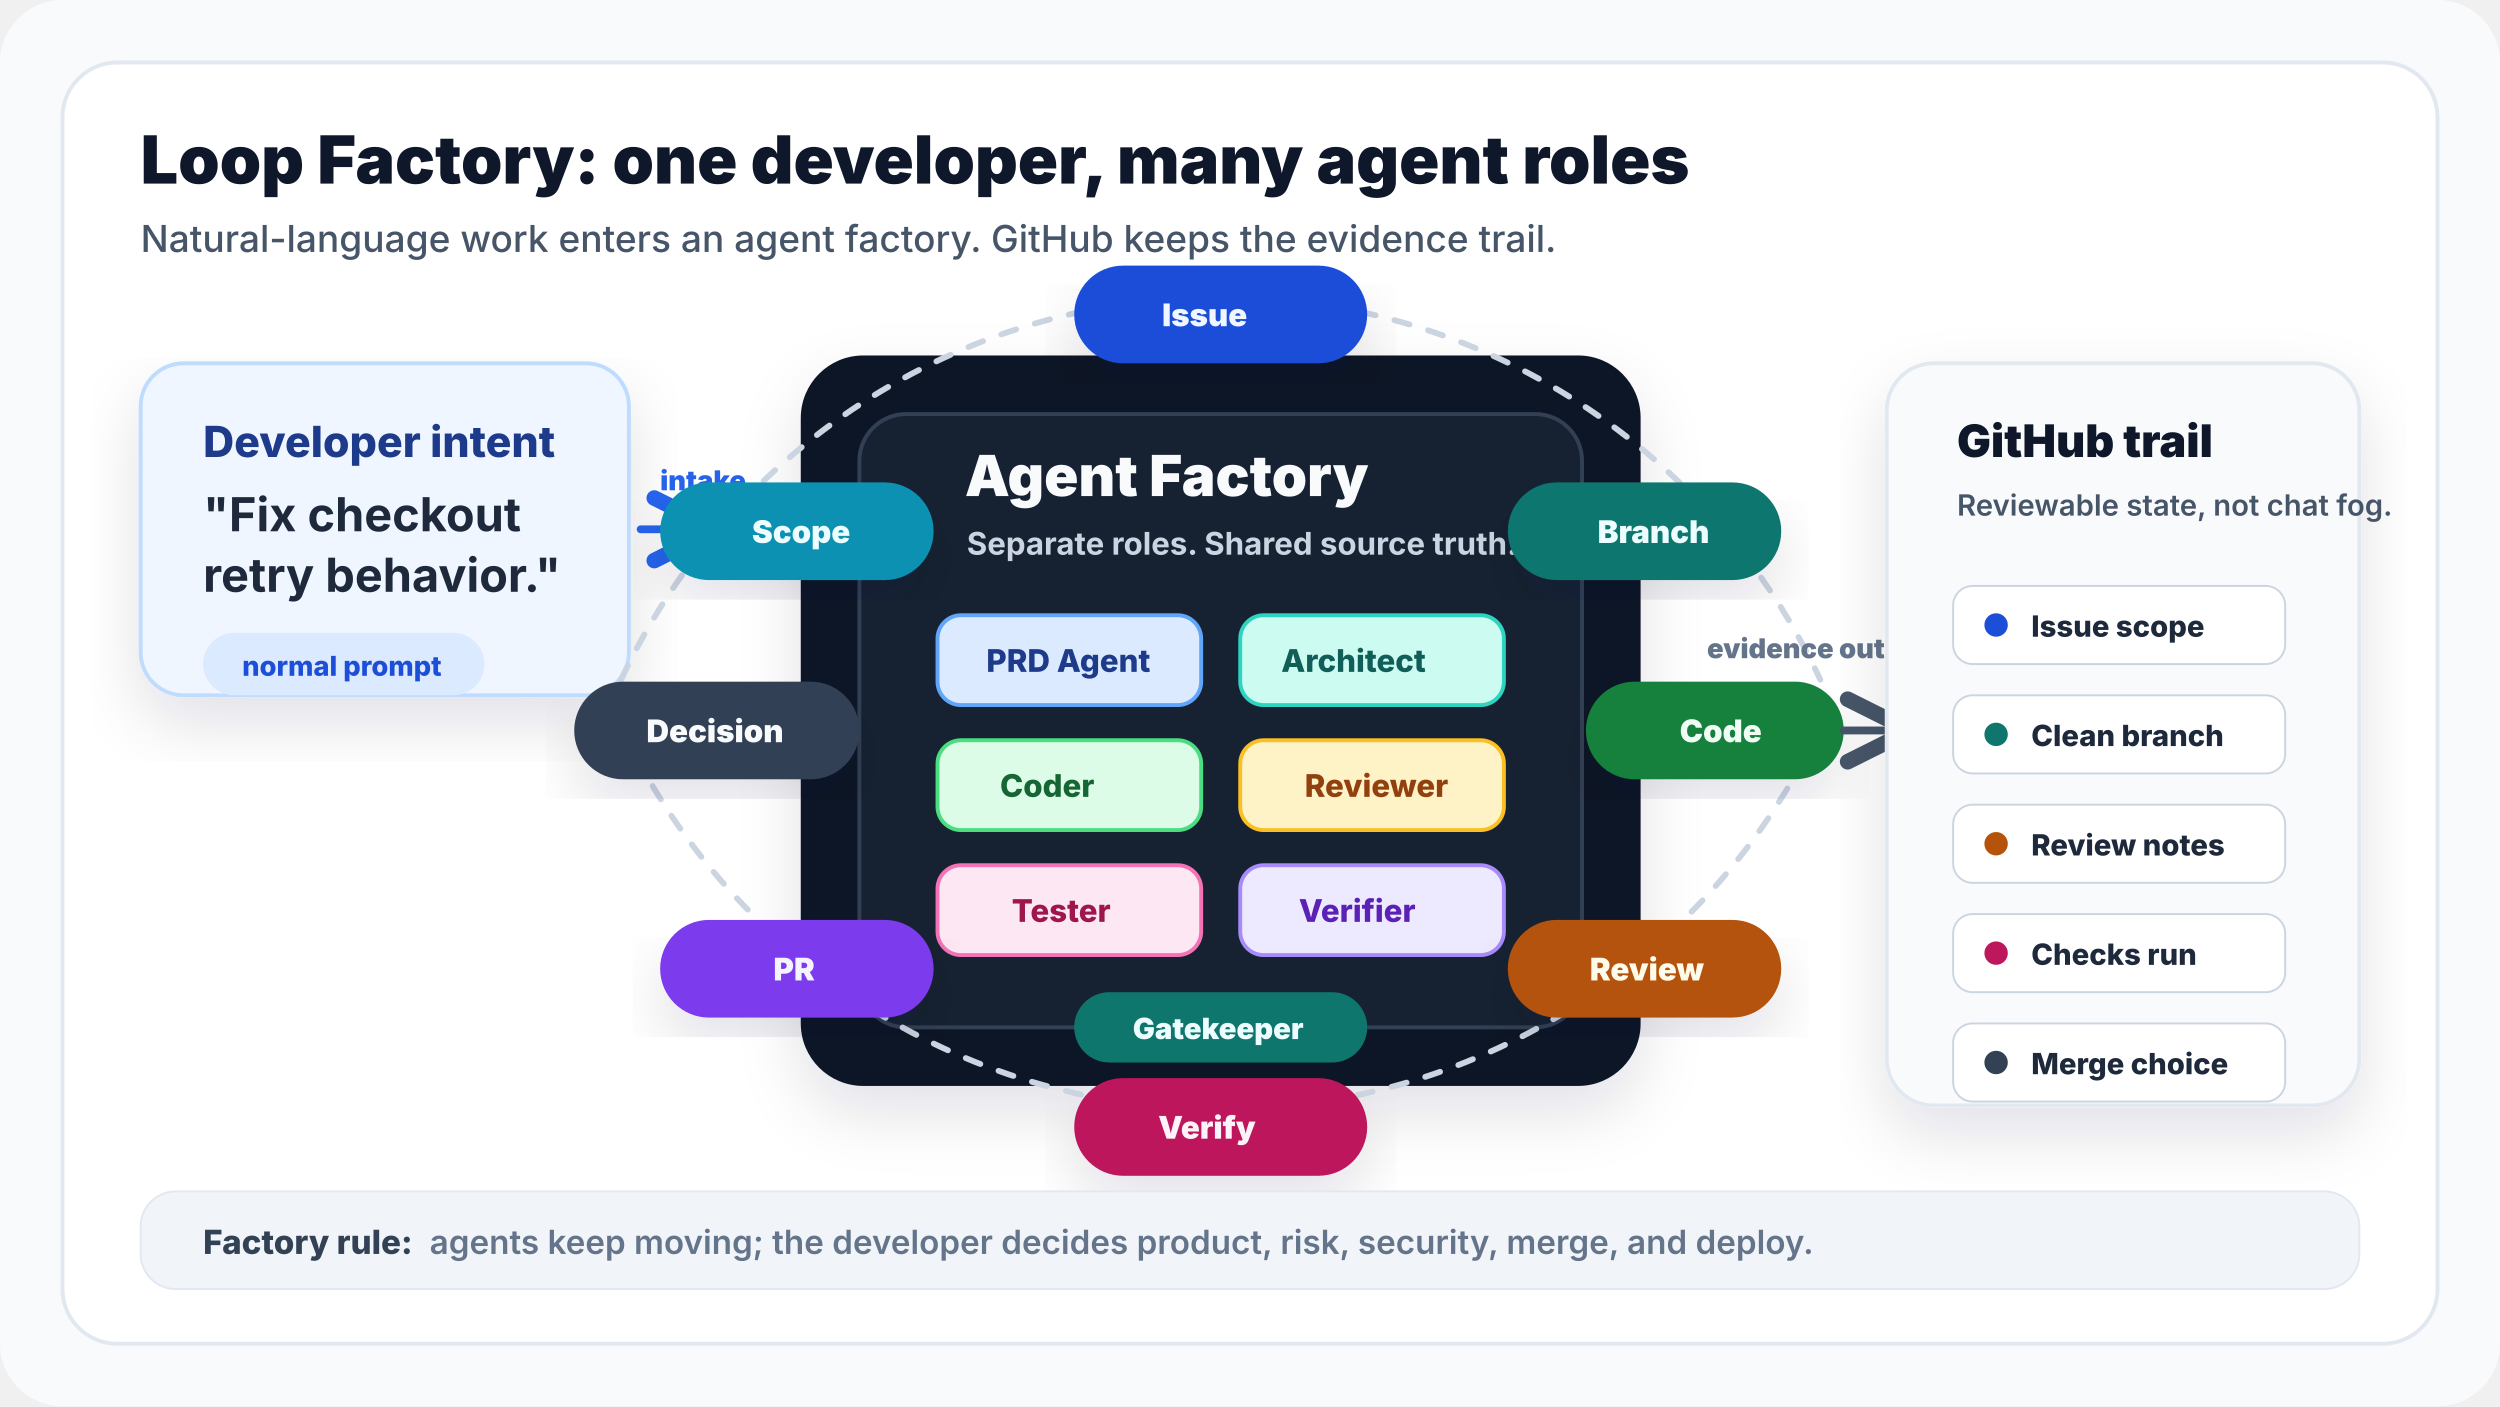
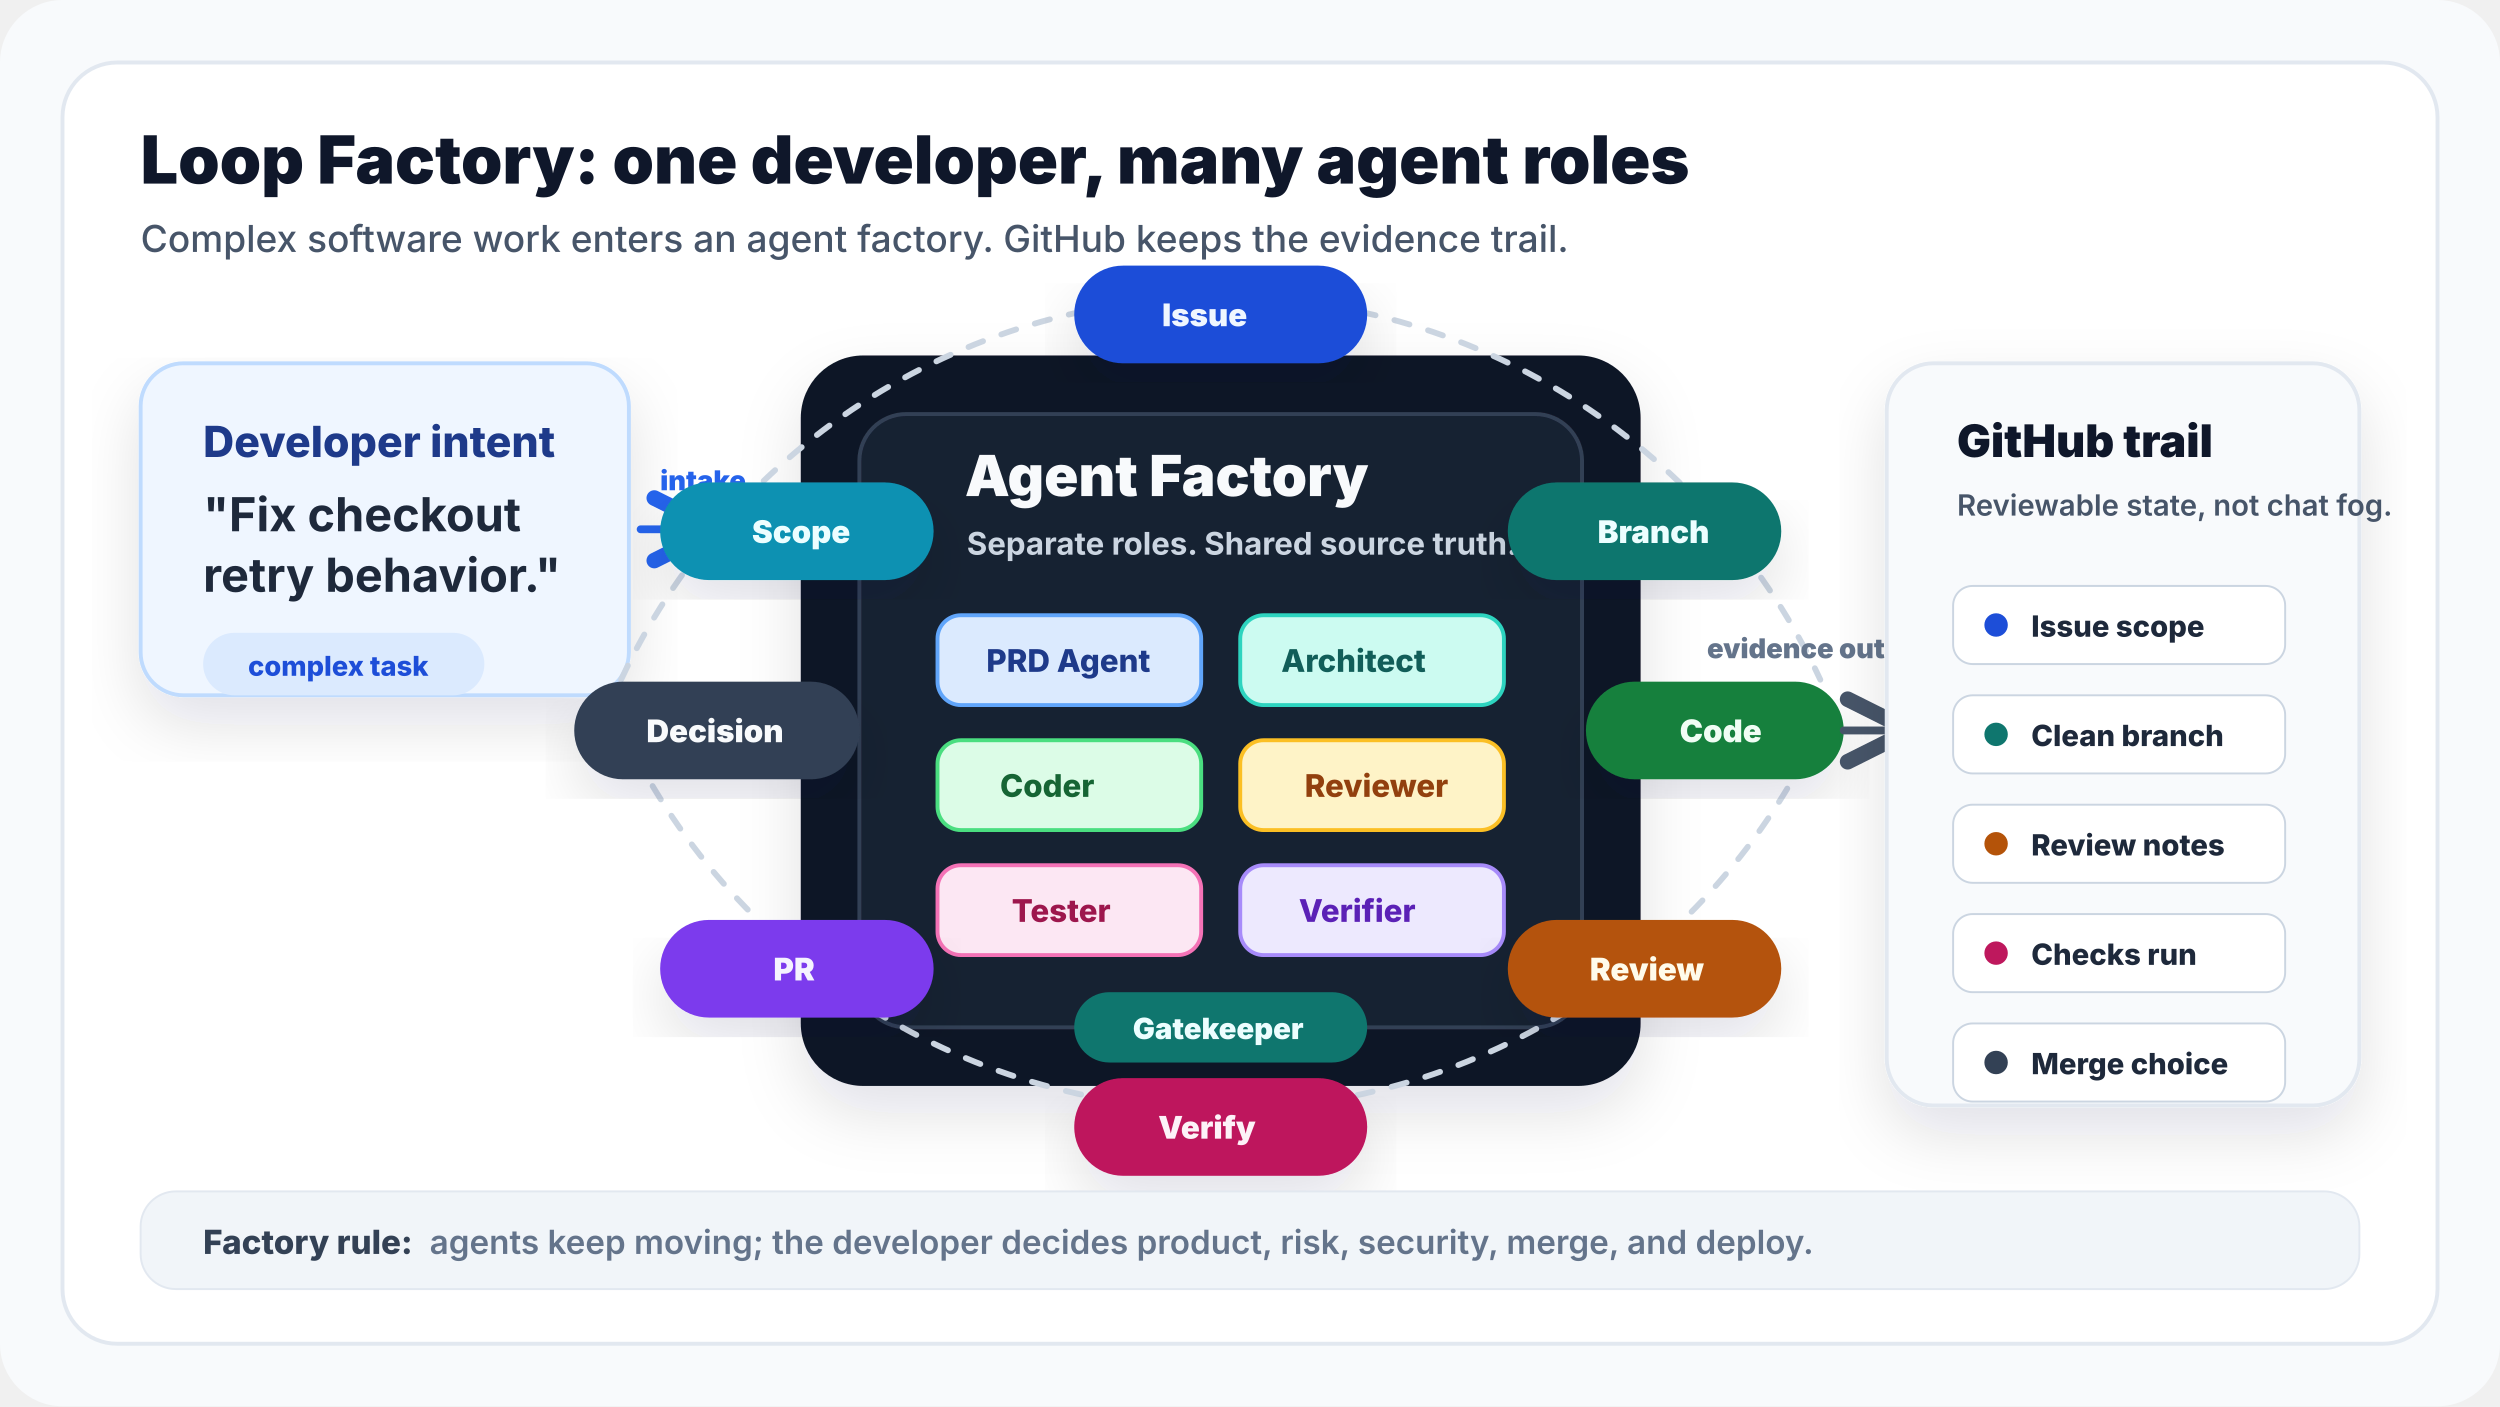
<svg xmlns="http://www.w3.org/2000/svg" width="1280" height="720" viewBox="0 0 1280 720" fill="none" role="img" aria-labelledby="title desc">
  <defs>
    <filter id="shadow" x="-10%" y="-10%" width="120%" height="130%" color-interpolation-filters="sRGB">
      <feDropShadow dx="0" dy="14" stdDeviation="16" flood-color="#0F172A" flood-opacity="0.12" />
    </filter>
    <marker id="arrow-blue" markerWidth="12" markerHeight="12" refX="9" refY="6" orient="auto" markerUnits="strokeWidth">
      <path d="M2 2L10 6L2 10" stroke="#2563EB" stroke-width="2" stroke-linecap="round" stroke-linejoin="round" />
    </marker>
    <marker id="arrow-slate" markerWidth="12" markerHeight="12" refX="9" refY="6" orient="auto" markerUnits="strokeWidth">
      <path d="M2 2L10 6L2 10" stroke="#475569" stroke-width="2" stroke-linecap="round" stroke-linejoin="round" />
    </marker>
  </defs>
  <rect width="1280" height="720" rx="32" fill="#F8FAFC" />
  <rect x="32" y="32" width="1216" height="656" rx="28" fill="#FFFFFF" stroke="#E2E8F0" stroke-width="2" />
  <g font-family="Inter, ui-sans-serif, system-ui, -apple-system, BlinkMacSystemFont, Segoe UI, sans-serif">
    <text x="72" y="94" fill="#0F172A" font-size="34" font-weight="850">Loop Factory: one developer, many agent roles</text>
-     <text x="72" y="129" fill="#475569" font-size="19" font-weight="500">Natural-language work enters an agent factory. GitHub keeps the evidence trail.</text>
+     <text x="72" y="129" fill="#475569" font-size="19" font-weight="500">Complex software work enters an agent factory. GitHub keeps the evidence trail.</text>
    <g filter="url(#shadow)">
      <rect x="72" y="186" width="250" height="170" rx="22" fill="#EFF6FF" stroke="#BFDBFE" stroke-width="2" />
    </g>
    <text x="104" y="234" fill="#1E3A8A" font-size="22" font-weight="800">Developer intent</text>
    <text x="104" y="272" fill="#1E293B" font-size="24" font-weight="750">"Fix checkout</text>
    <text x="104" y="303" fill="#1E293B" font-size="24" font-weight="750">retry behavior."</text>
    <rect x="104" y="324" width="144" height="32" rx="16" fill="#DBEAFE" />
-     <text x="124" y="346" fill="#1D4ED8" font-size="14" font-weight="800">normal prompt</text>
+     <text x="127" y="346" fill="#1D4ED8" font-size="14" font-weight="800">complex task</text>
    <path d="M328 271H363" stroke="#2563EB" stroke-width="4" stroke-linecap="round" marker-end="url(#arrow-blue)" />
    <text x="338" y="251" fill="#2563EB" font-size="14" font-weight="850">intake</text>
    <g filter="url(#shadow)">
      <rect x="410" y="182" width="430" height="374" rx="32" fill="#111827" />
      <rect x="440" y="212" width="370" height="314" rx="24" fill="#172033" stroke="#334155" stroke-width="2" />
    </g>
    <text x="494" y="254" fill="#F8FAFC" font-size="29" font-weight="850">Agent Factory</text>
    <text x="495" y="284" fill="#CBD5E1" font-size="16" font-weight="650">Separate roles. Shared source truth.</text>
    <g>
      <rect x="480" y="315" width="135" height="46" rx="12" fill="#DBEAFE" stroke="#60A5FA" stroke-width="2" />
      <text x="505" y="344" fill="#1E3A8A" font-size="16" font-weight="800">PRD Agent</text>
      <rect x="635" y="315" width="135" height="46" rx="12" fill="#CCFBF1" stroke="#2DD4BF" stroke-width="2" />
      <text x="656" y="344" fill="#115E59" font-size="16" font-weight="800">Architect</text>
      <rect x="480" y="379" width="135" height="46" rx="12" fill="#DCFCE7" stroke="#4ADE80" stroke-width="2" />
      <text x="512" y="408" fill="#166534" font-size="16" font-weight="800">Coder</text>
      <rect x="635" y="379" width="135" height="46" rx="12" fill="#FEF3C7" stroke="#FBBF24" stroke-width="2" />
      <text x="668" y="408" fill="#92400E" font-size="16" font-weight="800">Reviewer</text>
      <rect x="480" y="443" width="135" height="46" rx="12" fill="#FCE7F3" stroke="#F472B6" stroke-width="2" />
      <text x="518" y="472" fill="#9D174D" font-size="16" font-weight="800">Tester</text>
      <rect x="635" y="443" width="135" height="46" rx="12" fill="#EDE9FE" stroke="#A78BFA" stroke-width="2" />
      <text x="665" y="472" fill="#5B21B6" font-size="16" font-weight="800">Verifier</text>
    </g>
    <rect x="550" y="508" width="150" height="36" rx="18" fill="#0F766E" />
    <text x="580" y="532" fill="#ECFEFF" font-size="15" font-weight="850">Gatekeeper</text>
    <path d="M625 152C760 152 878 232 932 348" stroke="#CBD5E1" stroke-width="3" stroke-linecap="round" stroke-dasharray="8 10" />
    <path d="M932 372C878 488 760 568 625 568" stroke="#CBD5E1" stroke-width="3" stroke-linecap="round" stroke-dasharray="8 10" />
    <path d="M625 568C490 568 372 488 318 372" stroke="#CBD5E1" stroke-width="3" stroke-linecap="round" stroke-dasharray="8 10" />
    <path d="M318 348C372 232 490 152 625 152" stroke="#CBD5E1" stroke-width="3" stroke-linecap="round" stroke-dasharray="8 10" />
    <g filter="url(#shadow)">
      <rect x="550" y="136" width="150" height="50" rx="25" fill="#1D4ED8" />
      <text x="595" y="167" fill="#EFF6FF" font-size="16" font-weight="850">Issue</text>
    </g>
    <g filter="url(#shadow)">
      <rect x="338" y="247" width="140" height="50" rx="25" fill="#0891B2" />
      <text x="385" y="278" fill="#ECFEFF" font-size="16" font-weight="850">Scope</text>
    </g>
    <g filter="url(#shadow)">
      <rect x="294" y="349" width="146" height="50" rx="25" fill="#334155" />
      <text x="331" y="380" fill="#F8FAFC" font-size="16" font-weight="850">Decision</text>
    </g>
    <g filter="url(#shadow)">
      <rect x="338" y="471" width="140" height="50" rx="25" fill="#7C3AED" />
      <text x="396" y="502" fill="#F5F3FF" font-size="16" font-weight="850">PR</text>
    </g>
    <g filter="url(#shadow)">
      <rect x="550" y="552" width="150" height="50" rx="25" fill="#BE185D" />
      <text x="593" y="583" fill="#FDF2F8" font-size="16" font-weight="850">Verify</text>
    </g>
    <g filter="url(#shadow)">
      <rect x="772" y="471" width="140" height="50" rx="25" fill="#B45309" />
      <text x="814" y="502" fill="#FFFBEB" font-size="16" font-weight="850">Review</text>
    </g>
    <g filter="url(#shadow)">
      <rect x="812" y="349" width="132" height="50" rx="25" fill="#15803D" />
      <text x="860" y="380" fill="#F0FDF4" font-size="16" font-weight="850">Code</text>
    </g>
    <g filter="url(#shadow)">
      <rect x="772" y="247" width="140" height="50" rx="25" fill="#0F766E" />
      <text x="818" y="278" fill="#ECFEFF" font-size="16" font-weight="850">Branch</text>
    </g>
    <path d="M944 374H974" stroke="#475569" stroke-width="4" stroke-linecap="round" marker-end="url(#arrow-slate)" />
    <text x="874" y="337" fill="#64748B" font-size="14" font-weight="850">evidence out</text>
    <g filter="url(#shadow)">
      <rect x="966" y="186" width="242" height="380" rx="24" fill="#F8FAFC" stroke="#E2E8F0" stroke-width="2" />
    </g>
    <text x="1002" y="234" fill="#0F172A" font-size="23" font-weight="850">GitHub trail</text>
    <text x="1002" y="264" fill="#475569" font-size="15" font-weight="600">Reviewable state, not chat fog.</text>
    <g>
      <rect x="1000" y="300" width="170" height="40" rx="10" fill="#FFFFFF" stroke="#CBD5E1" />
      <circle cx="1022" cy="320" r="6" fill="#1D4ED8" />
      <text x="1040" y="326" fill="#1E293B" font-size="15" font-weight="800">Issue scope</text>
      <rect x="1000" y="356" width="170" height="40" rx="10" fill="#FFFFFF" stroke="#CBD5E1" />
      <circle cx="1022" cy="376" r="6" fill="#0F766E" />
      <text x="1040" y="382" fill="#1E293B" font-size="15" font-weight="800">Clean branch</text>
      <rect x="1000" y="412" width="170" height="40" rx="10" fill="#FFFFFF" stroke="#CBD5E1" />
      <circle cx="1022" cy="432" r="6" fill="#B45309" />
      <text x="1040" y="438" fill="#1E293B" font-size="15" font-weight="800">Review notes</text>
      <rect x="1000" y="468" width="170" height="40" rx="10" fill="#FFFFFF" stroke="#CBD5E1" />
      <circle cx="1022" cy="488" r="6" fill="#BE185D" />
      <text x="1040" y="494" fill="#1E293B" font-size="15" font-weight="800">Checks run</text>
      <rect x="1000" y="524" width="170" height="40" rx="10" fill="#FFFFFF" stroke="#CBD5E1" />
      <circle cx="1022" cy="544" r="6" fill="#334155" />
      <text x="1040" y="550" fill="#1E293B" font-size="15" font-weight="800">Merge choice</text>
    </g>
    <rect x="72" y="610" width="1136" height="50" rx="18" fill="#F1F5F9" stroke="#E2E8F0" />
    <text x="104" y="642" fill="#334155" font-size="17" font-weight="800">Factory rule:</text>
    <text x="220" y="642" fill="#64748B" font-size="17" font-weight="600">agents keep moving; the developer decides product, risk, security, merge, and deploy.</text>
  </g>
</svg>
